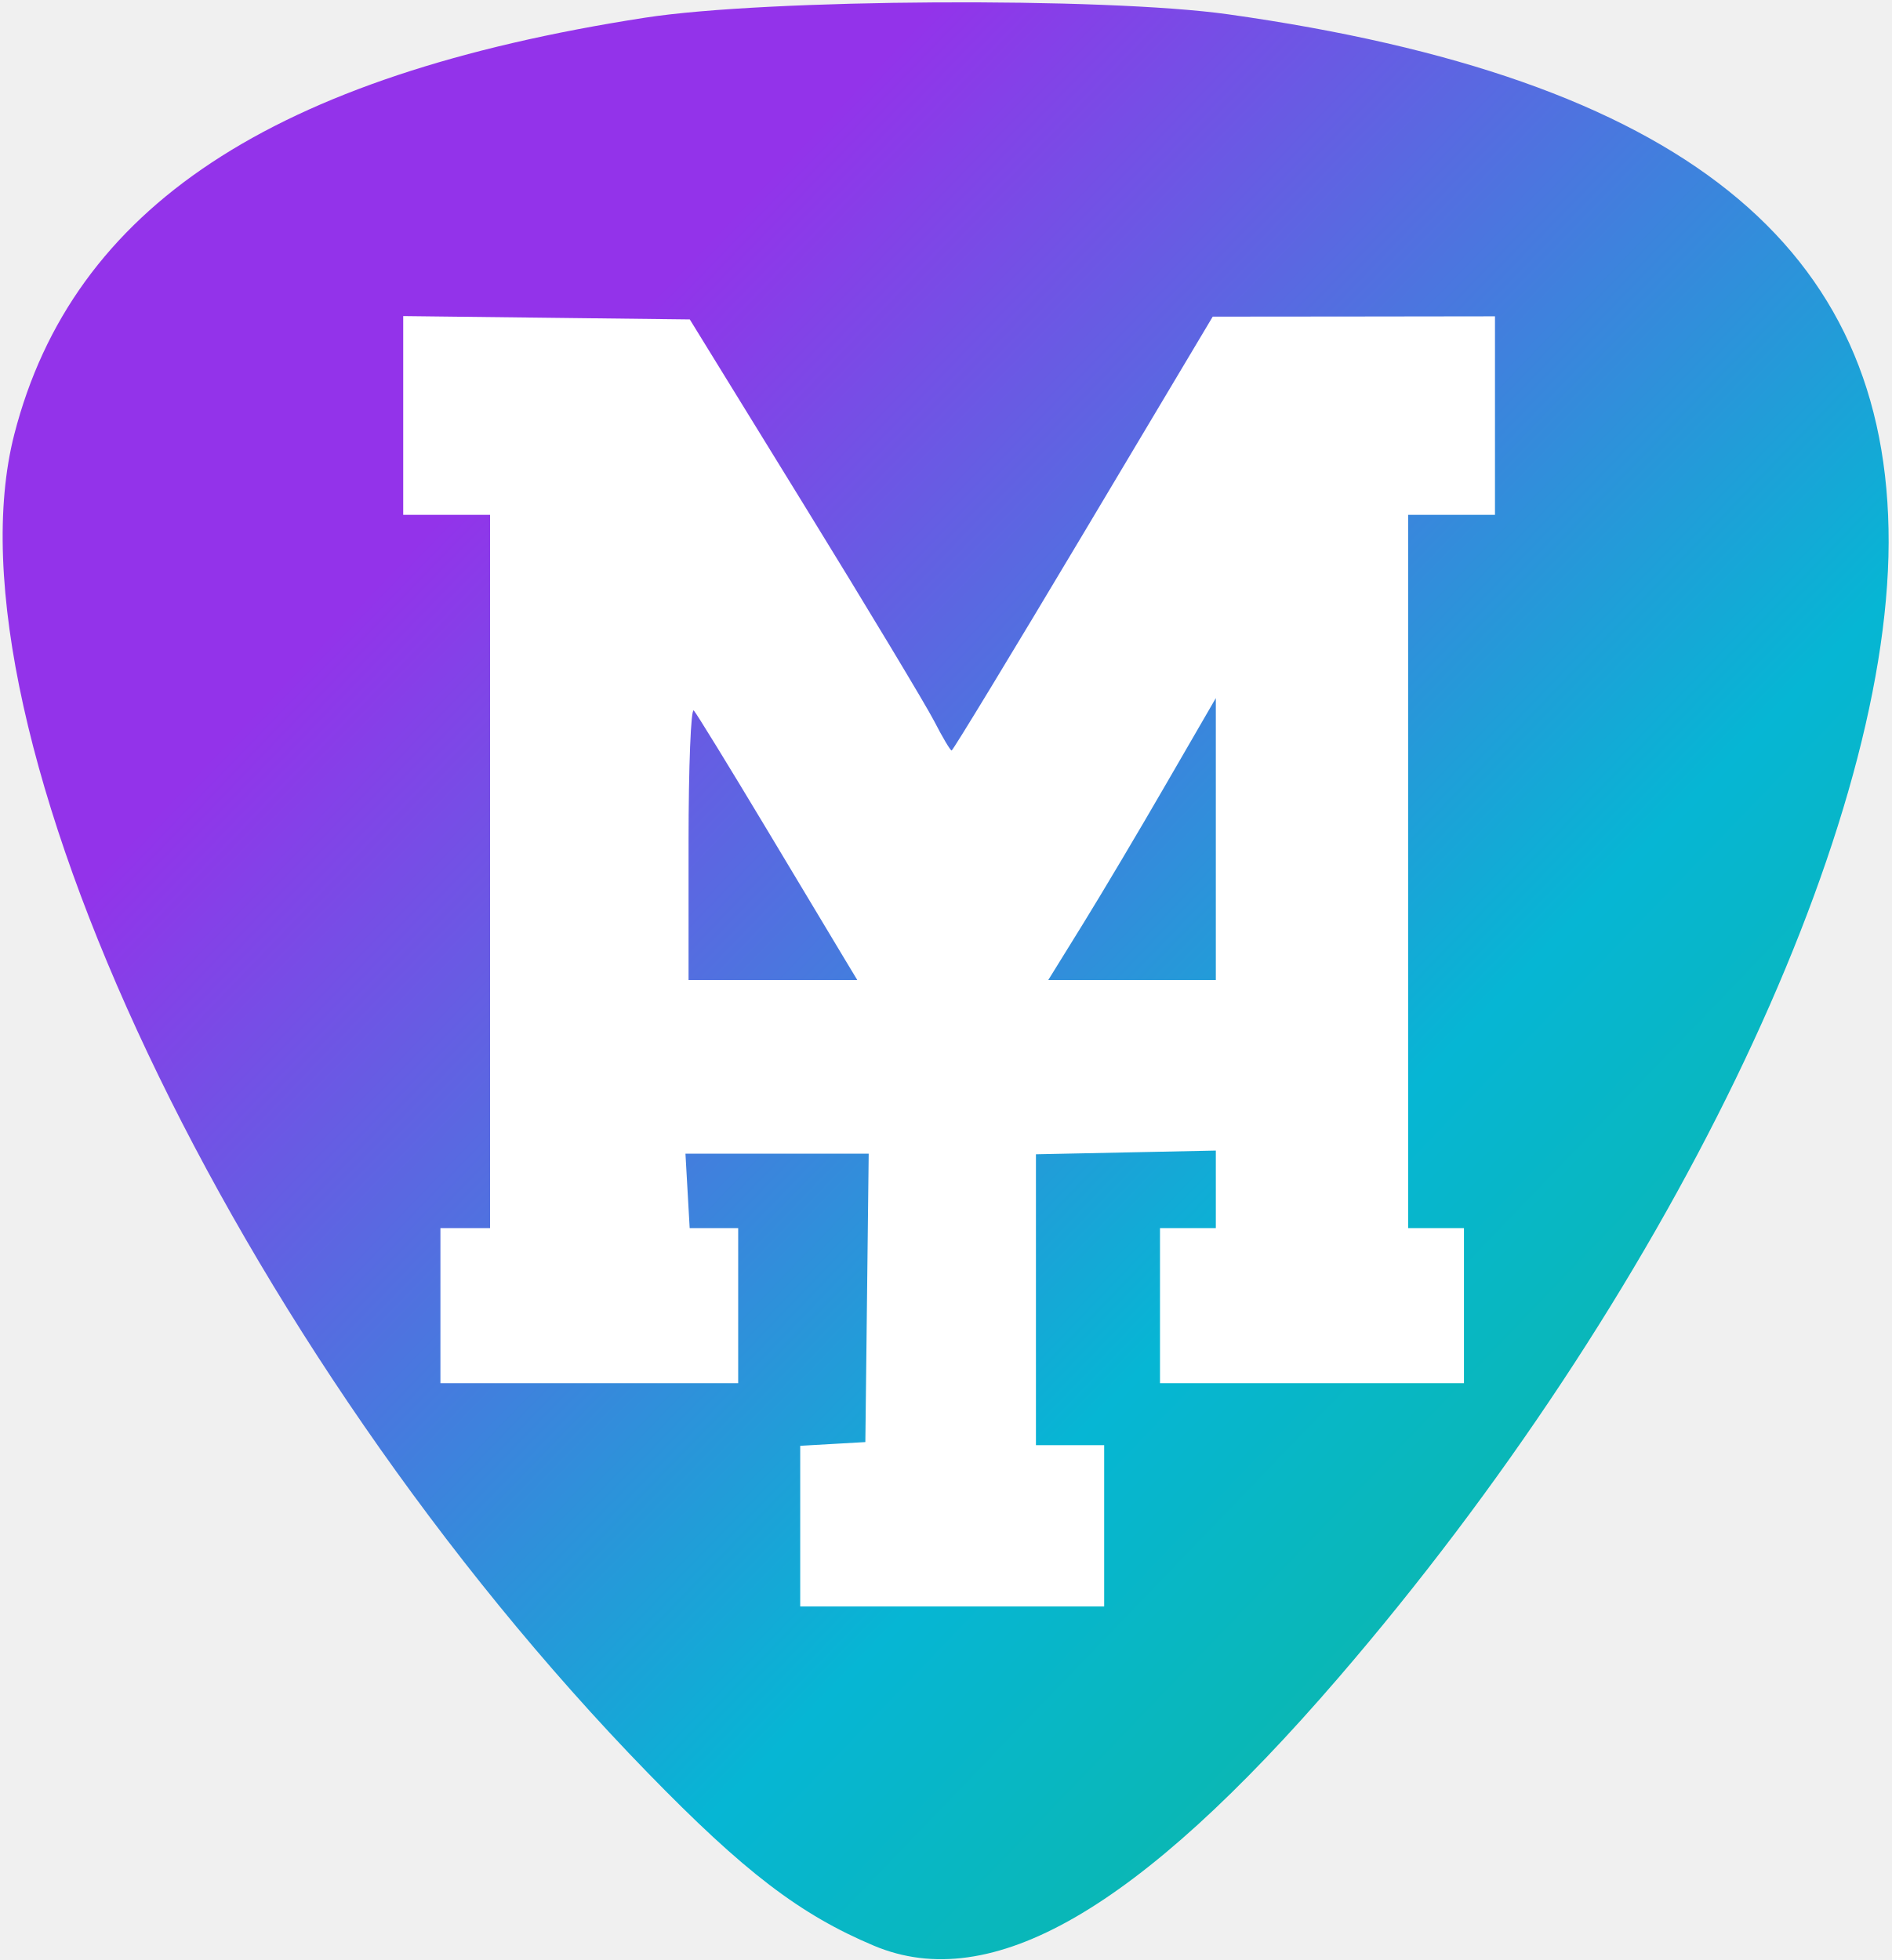
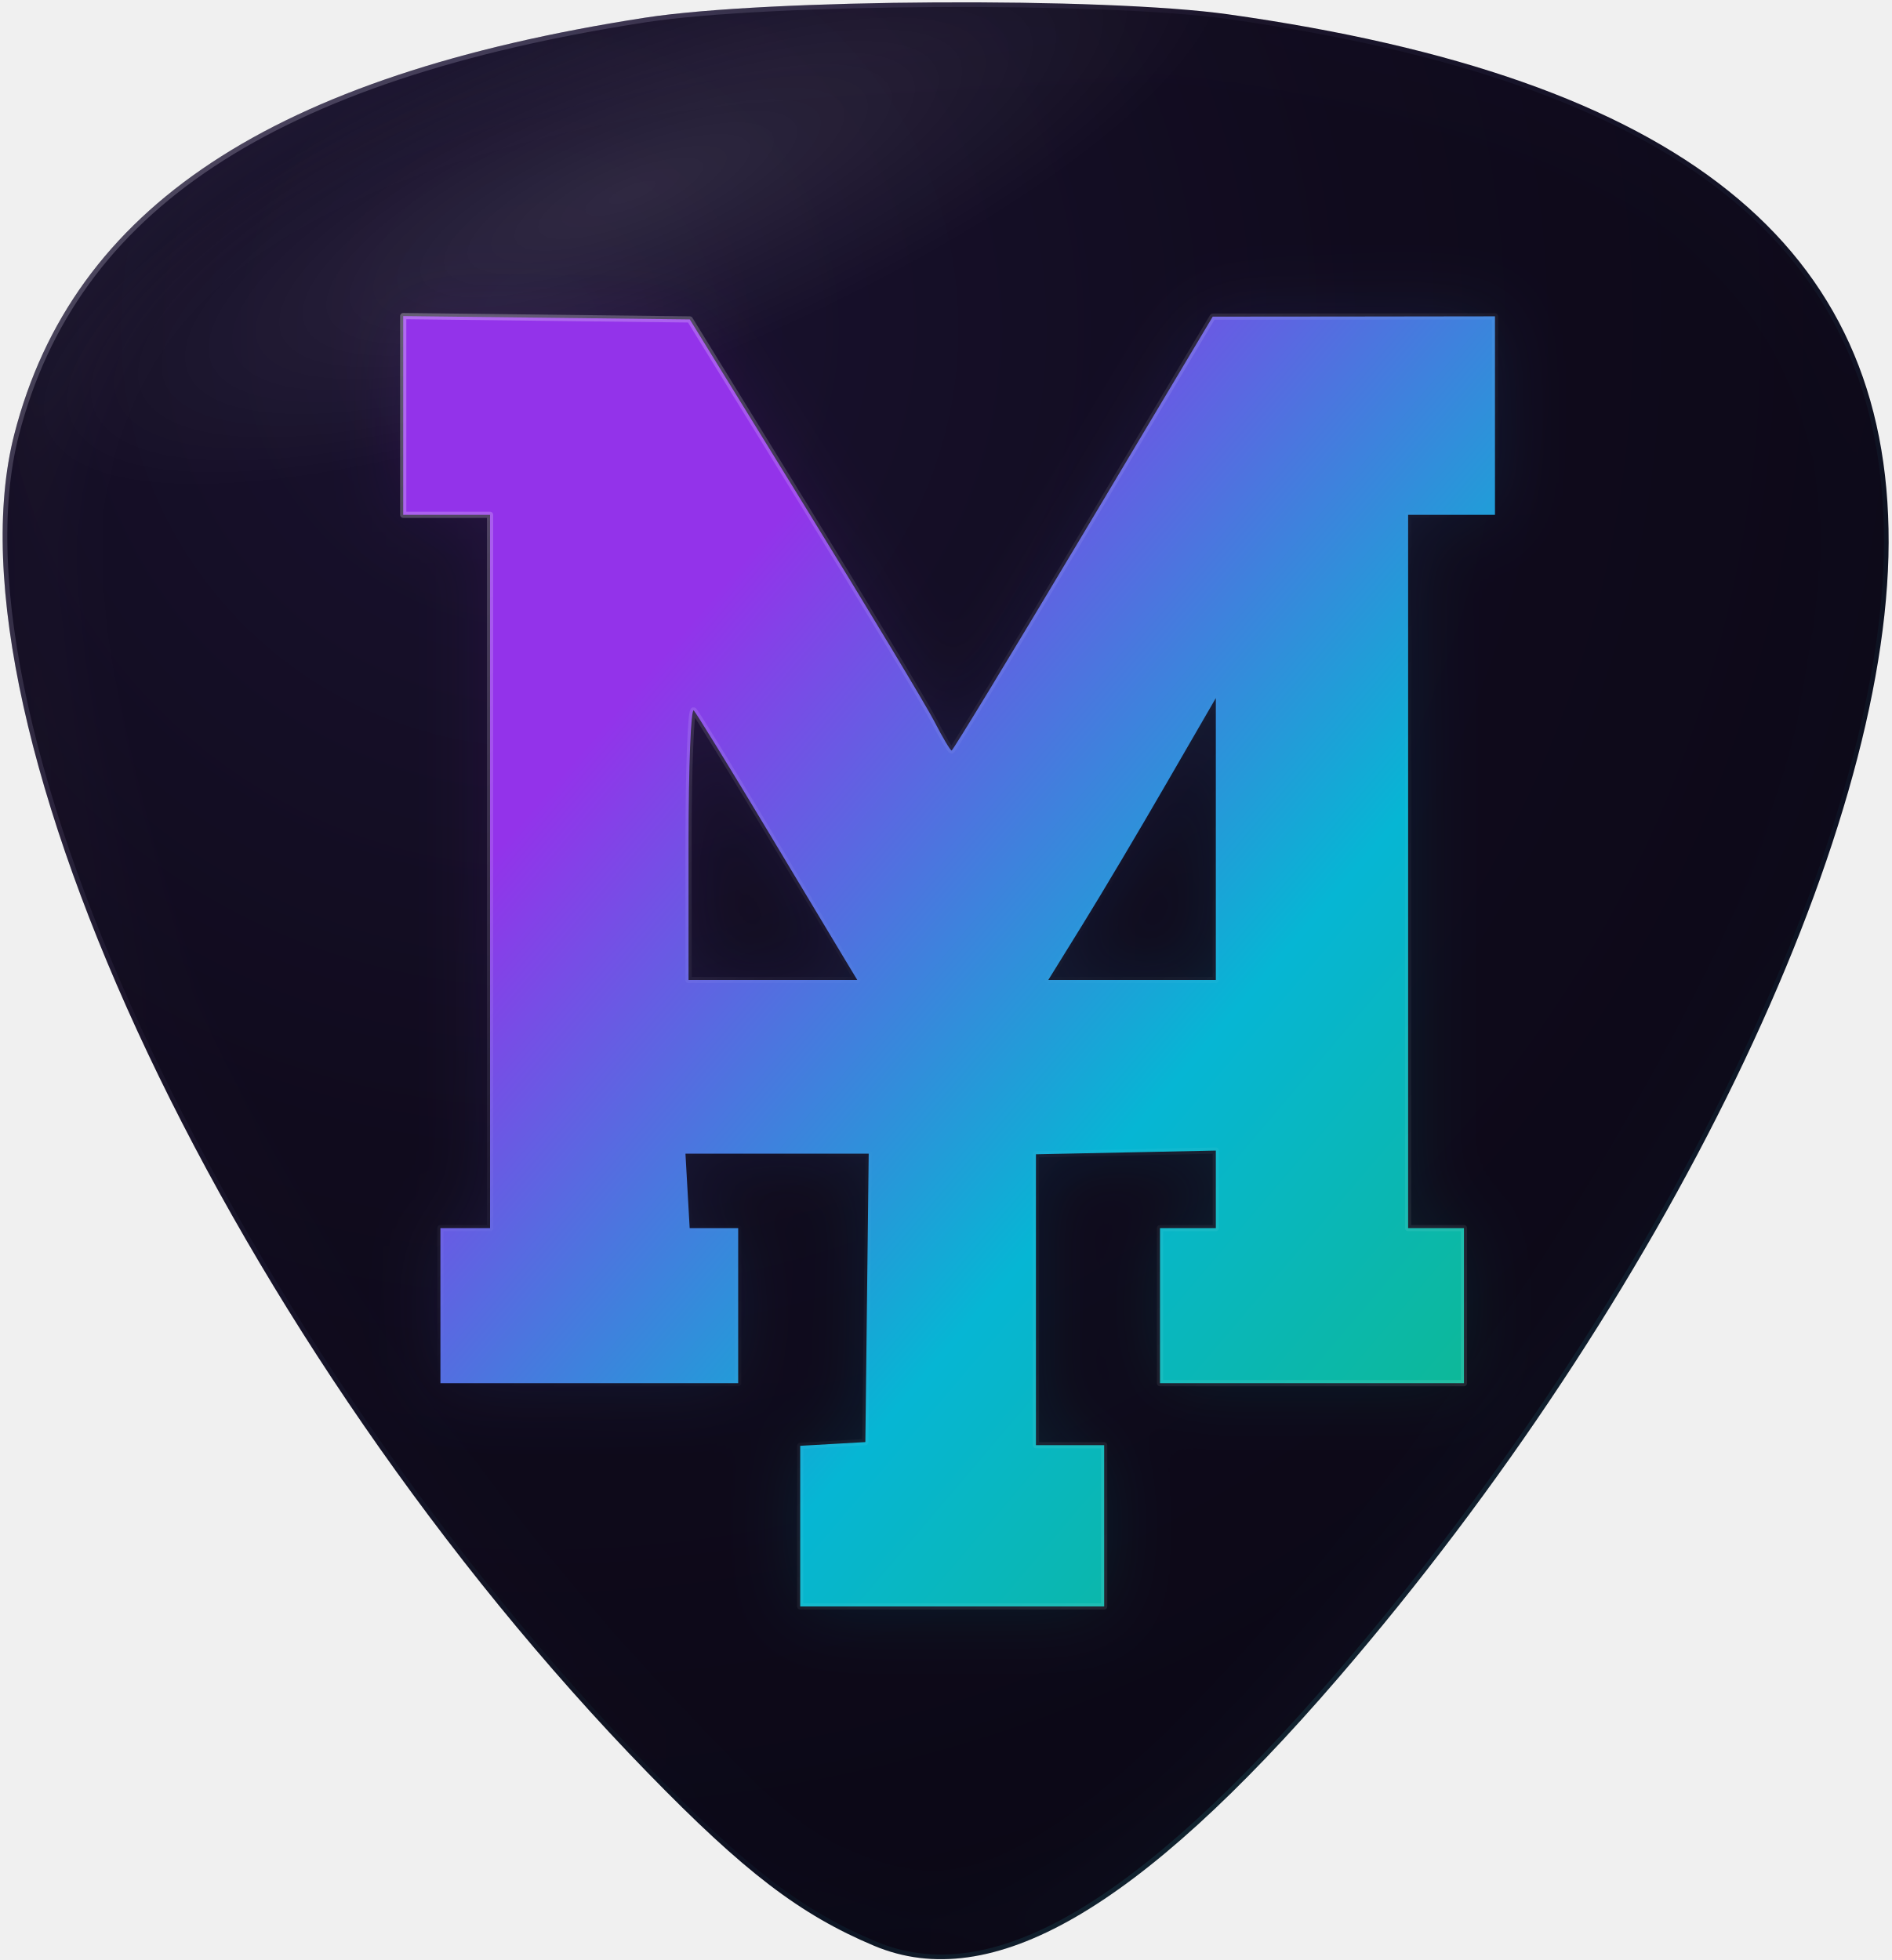
<svg xmlns="http://www.w3.org/2000/svg" viewBox="103 97 305 316">
  <defs>
    <linearGradient id="mystic" x1="0" y1="0" x2="1" y2="1">
      <stop offset="0" stop-color="#9333ea" />
      <stop offset="0.25" stop-color="#9333ea" />
      <stop offset="0.65" stop-color="#06b6d4" />
      <stop offset="1" stop-color="#10b981" />
    </linearGradient>
+     <path id="pick" fill-rule="evenodd" d="M243.89,410.70C231.98,405.69 222.99,398.82 207.45,382.85C140.70,314.27 93.23,213.94 105.31,167.00C114.73,130.40 146.89,109.16 207.00,99.85C226.60,96.81 281.05,96.50 301.00,99.31C373.92,109.58 407.60,136.53 407.46,184.50C407.32,232.23 371.35,306.44 318.76,367.50C286.51,404.94 262.77,418.64 243.89,410.70Z" />
+     <path id="letters" fill-rule="evenodd" d="M232.00,343.05L232.00,330.10L237.25,329.80L242.50,329.50L242.77,306.25L243.04,283.00L228.27,283.00L213.50,283.00L213.84,289.00L214.18,295.00L218.09,295.00L222.00,295.00L222.00,307.50L222.00,320.00L198.00,320.00L174.00,320.00L174.00,307.50L174.00,295.00L178.00,295.00L182.00,295.00L182.00,237.50L182.00,180.00L175.00,180.00L168.00,180.00L168.00,163.98L168.00,147.96L191.10,148.23L214.20,148.50L232.67,178.50C242.83,195.00 252.24,210.64 253.59,213.25C254.93,215.86 256.20,218.00 256.41,218.00C256.61,218.00 266.17,202.26 277.64,183.03L298.50,148.05L321.25,148.03L344.00,148.00L344.00,164.00L344.00,180.00L337.00,180.00L330.00,180.00L330.00,237.50L330.00,295.00L334.50,295.00L339.00,295.00L339.00,307.50L339.00,320.00L314.50,320.00L290.00,320.00L290.00,307.50L290.00,295.00L294.50,295.00L299.00,295.00L299.00,288.75L299.00,282.50L284.50,282.80L270.00,283.10L270.00,306.55L270.00,330.00L275.50,330.00L281.00,330.00L281.00,343.00L281.00,356.00L256.50,356.00L232.00,356.00L232.00,343.05ZM239.24,251.75C238.16,249.96 232.42,240.40 226.49,230.50C220.55,220.60 215.31,212.07 214.85,211.55C214.38,211.03 214.00,220.57 214.00,232.80L214.00,255.00L227.60,255.00L241.20,255.00L239.24,251.75ZM299.00,232.27L299.00,209.55L291.04,223.30C286.67,230.87 280.59,241.10 277.54,246.03L271.99,255.00L285.49,255.00L299.00,255.00L299.00,232.27Z" />
+     <clipPath id="pickClip">
+       <use href="#pick" />
+     </clipPath>
+     <radialGradient id="body" gradientUnits="userSpaceOnUse" cx="190" cy="150" r="300">
+       <stop offset="0" stop-color="#1a1230" />
+       <stop offset="0.45" stop-color="#100b1d" />
+       <stop offset="1" stop-color="#0a0714" />
+     </radialGradient>
+     <linearGradient id="edge" gradientUnits="userSpaceOnUse" x1="105" y1="97" x2="408" y2="413">
+       <stop offset="0" stop-color="#fff" stop-opacity="0.3" />
+       <stop offset="0.3" stop-color="#c4b5fd" stop-opacity="0.05" />
+       <stop offset="0.7" stop-color="#22d3ee" stop-opacity="0.04" />
+       <stop offset="1" stop-color="#6ee7b7" stop-opacity="0.28" />
+     </linearGradient>
+     <radialGradient id="spec" cx="0.5" cy="0.5" r="0.5">
+       <stop offset="0" stop-color="#fff" stop-opacity="0.1" />
+       <stop offset="1" stop-color="#fff" stop-opacity="0" />
+     </radialGradient>
+     <linearGradient id="letterEdge" gradientUnits="userSpaceOnUse" x1="168" y1="148" x2="344" y2="356">
+       <stop offset="0" stop-color="#fff" stop-opacity="0.28" />
+       <stop offset="0.5" stop-color="#fff" stop-opacity="0" />
+       <stop offset="1" stop-color="#fff" stop-opacity="0.12" />
+     </linearGradient>
+     <filter id="soft" x="-20%" y="-20%" width="140%" height="140%">
+       <feGaussianBlur stdDeviation="6" />
+     </filter>
+     <filter id="glow" x="-20%" y="-20%" width="140%" height="140%">
+       <feGaussianBlur stdDeviation="6" />
+     </filter>
  </defs>
-   <path fill="url(#mystic)" fill-rule="evenodd" d="M243.89,410.70C231.98,405.69 222.99,398.82 207.45,382.85C140.70,314.27 93.23,213.94 105.31,167.00C114.73,130.40 146.89,109.16 207.00,99.85C226.60,96.81 281.05,96.50 301.00,99.31C373.92,109.58 407.60,136.53 407.46,184.50C407.32,232.23 371.35,306.44 318.76,367.50C286.51,404.94 262.77,418.64 243.89,410.70Z" />
-   <path fill="#FFFFFF" fill-rule="evenodd" d="M232.00,343.05L232.00,330.10L237.25,329.80L242.50,329.50L242.77,306.25L243.04,283.00L228.27,283.00L213.50,283.00L213.84,289.00L214.18,295.00L218.09,295.00L222.00,295.00L222.00,307.50L222.00,320.00L198.00,320.00L174.00,320.00L174.00,307.50L174.00,295.00L178.00,295.00L182.00,295.00L182.00,237.50L182.00,180.00L175.00,180.00L168.00,180.00L168.00,163.98L168.00,147.96L191.10,148.23L214.20,148.50L232.67,178.50C242.83,195.00 252.24,210.64 253.59,213.25C254.93,215.86 256.20,218.00 256.41,218.00C256.61,218.00 266.17,202.26 277.64,183.03L298.50,148.05L321.25,148.03L344.00,148.00L344.00,164.00L344.00,180.00L337.00,180.00L330.00,180.00L330.00,237.50L330.00,295.00L334.50,295.00L339.00,295.00L339.00,307.50L339.00,320.00L314.50,320.00L290.00,320.00L290.00,307.50L290.00,295.00L294.50,295.00L299.00,295.00L299.00,288.75L299.00,282.50L284.50,282.80L270.00,283.10L270.00,306.55L270.00,330.00L275.50,330.00L281.00,330.00L281.00,343.00L281.00,356.00L256.50,356.00L232.00,356.00L232.00,343.05ZM239.24,251.75C238.16,249.96 232.42,240.40 226.49,230.50C220.55,220.60 215.31,212.07 214.85,211.55C214.38,211.03 214.00,220.57 214.00,232.80L214.00,255.00L227.60,255.00L241.20,255.00L239.24,251.75ZM299.00,232.27L299.00,209.55L291.04,223.30C286.67,230.87 280.59,241.10 277.54,246.03L271.99,255.00L285.49,255.00L299.00,255.00L299.00,232.27Z" />
+   <use href="#pick" fill="url(#body)" />
+   <g clip-path="url(#pickClip)">
+     <use href="#pick" fill="none" stroke="url(#edge)" stroke-width="14" filter="url(#soft)" opacity="0.2" />
+     <ellipse cx="205" cy="128" rx="105" ry="30" transform="rotate(-22 205 128)" fill="url(#spec)" />
+     <use href="#pick" fill="none" stroke="url(#edge)" stroke-width="1.5" />
+   </g>
+   <use href="#letters" fill="url(#mystic)" filter="url(#glow)" opacity="0.12" />
+   <use href="#letters" fill="url(#mystic)" />
+   <use href="#letters" fill="none" stroke="url(#letterEdge)" stroke-width="1" stroke-linejoin="round" />
</svg>
